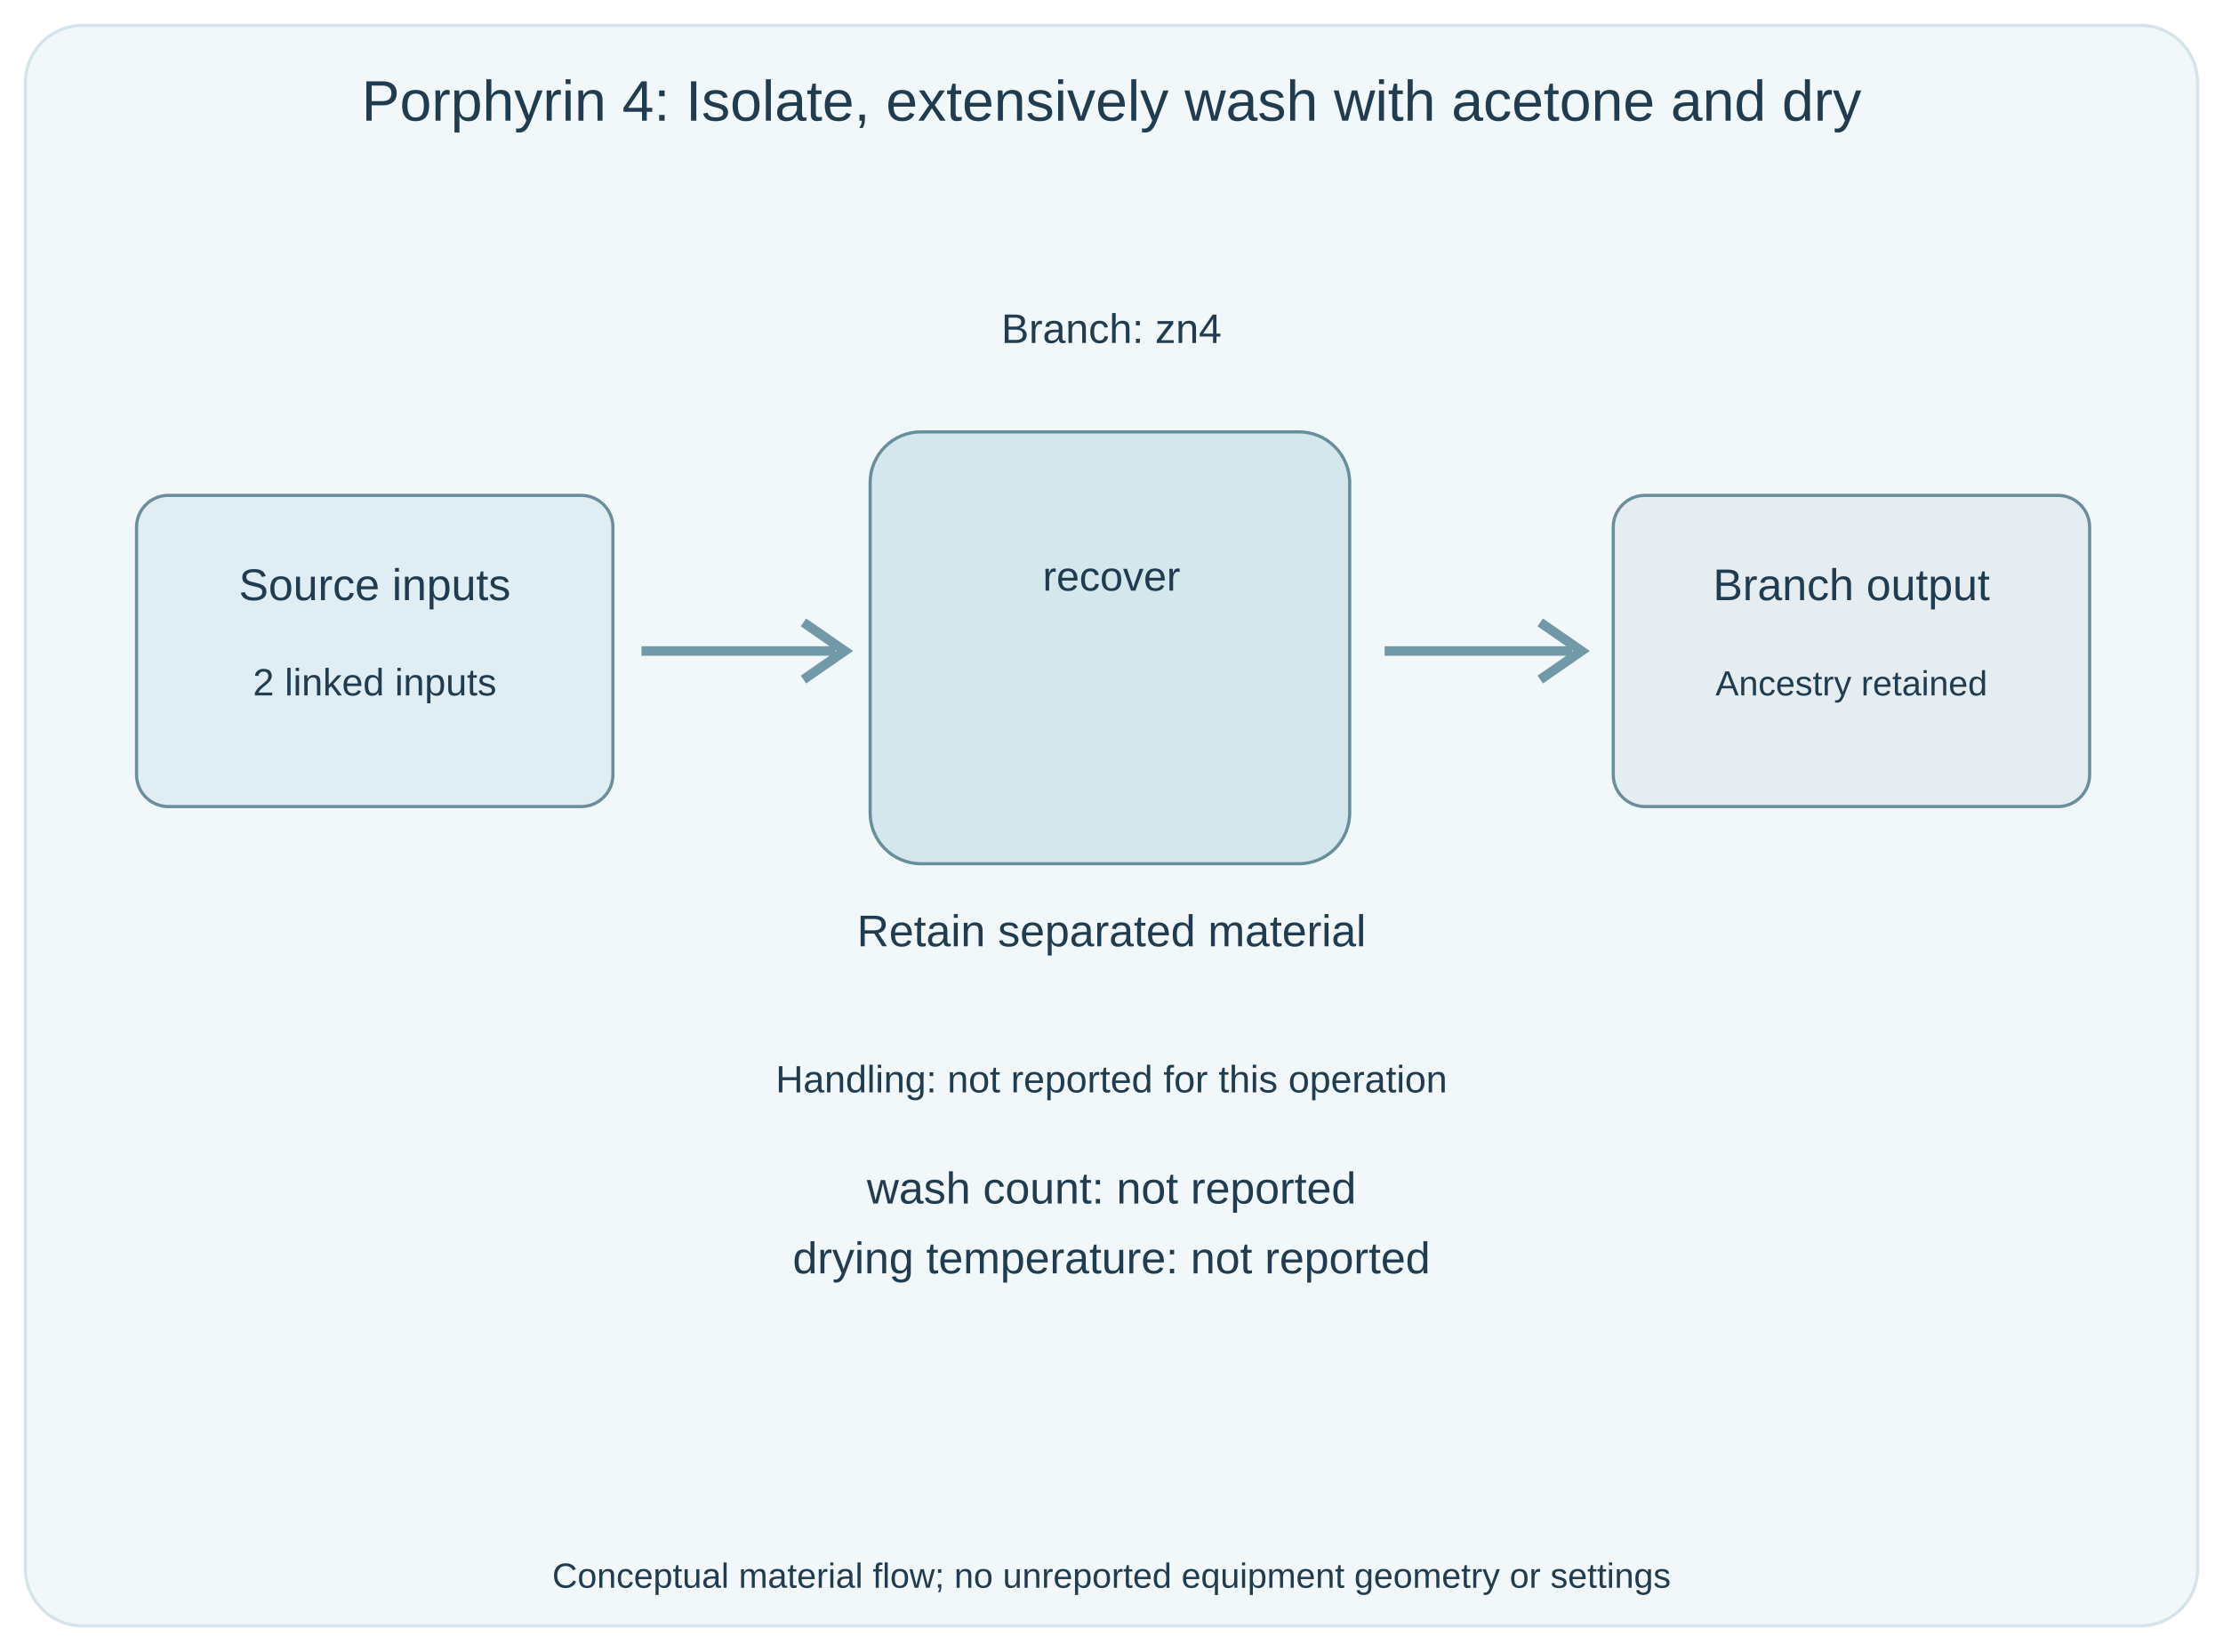
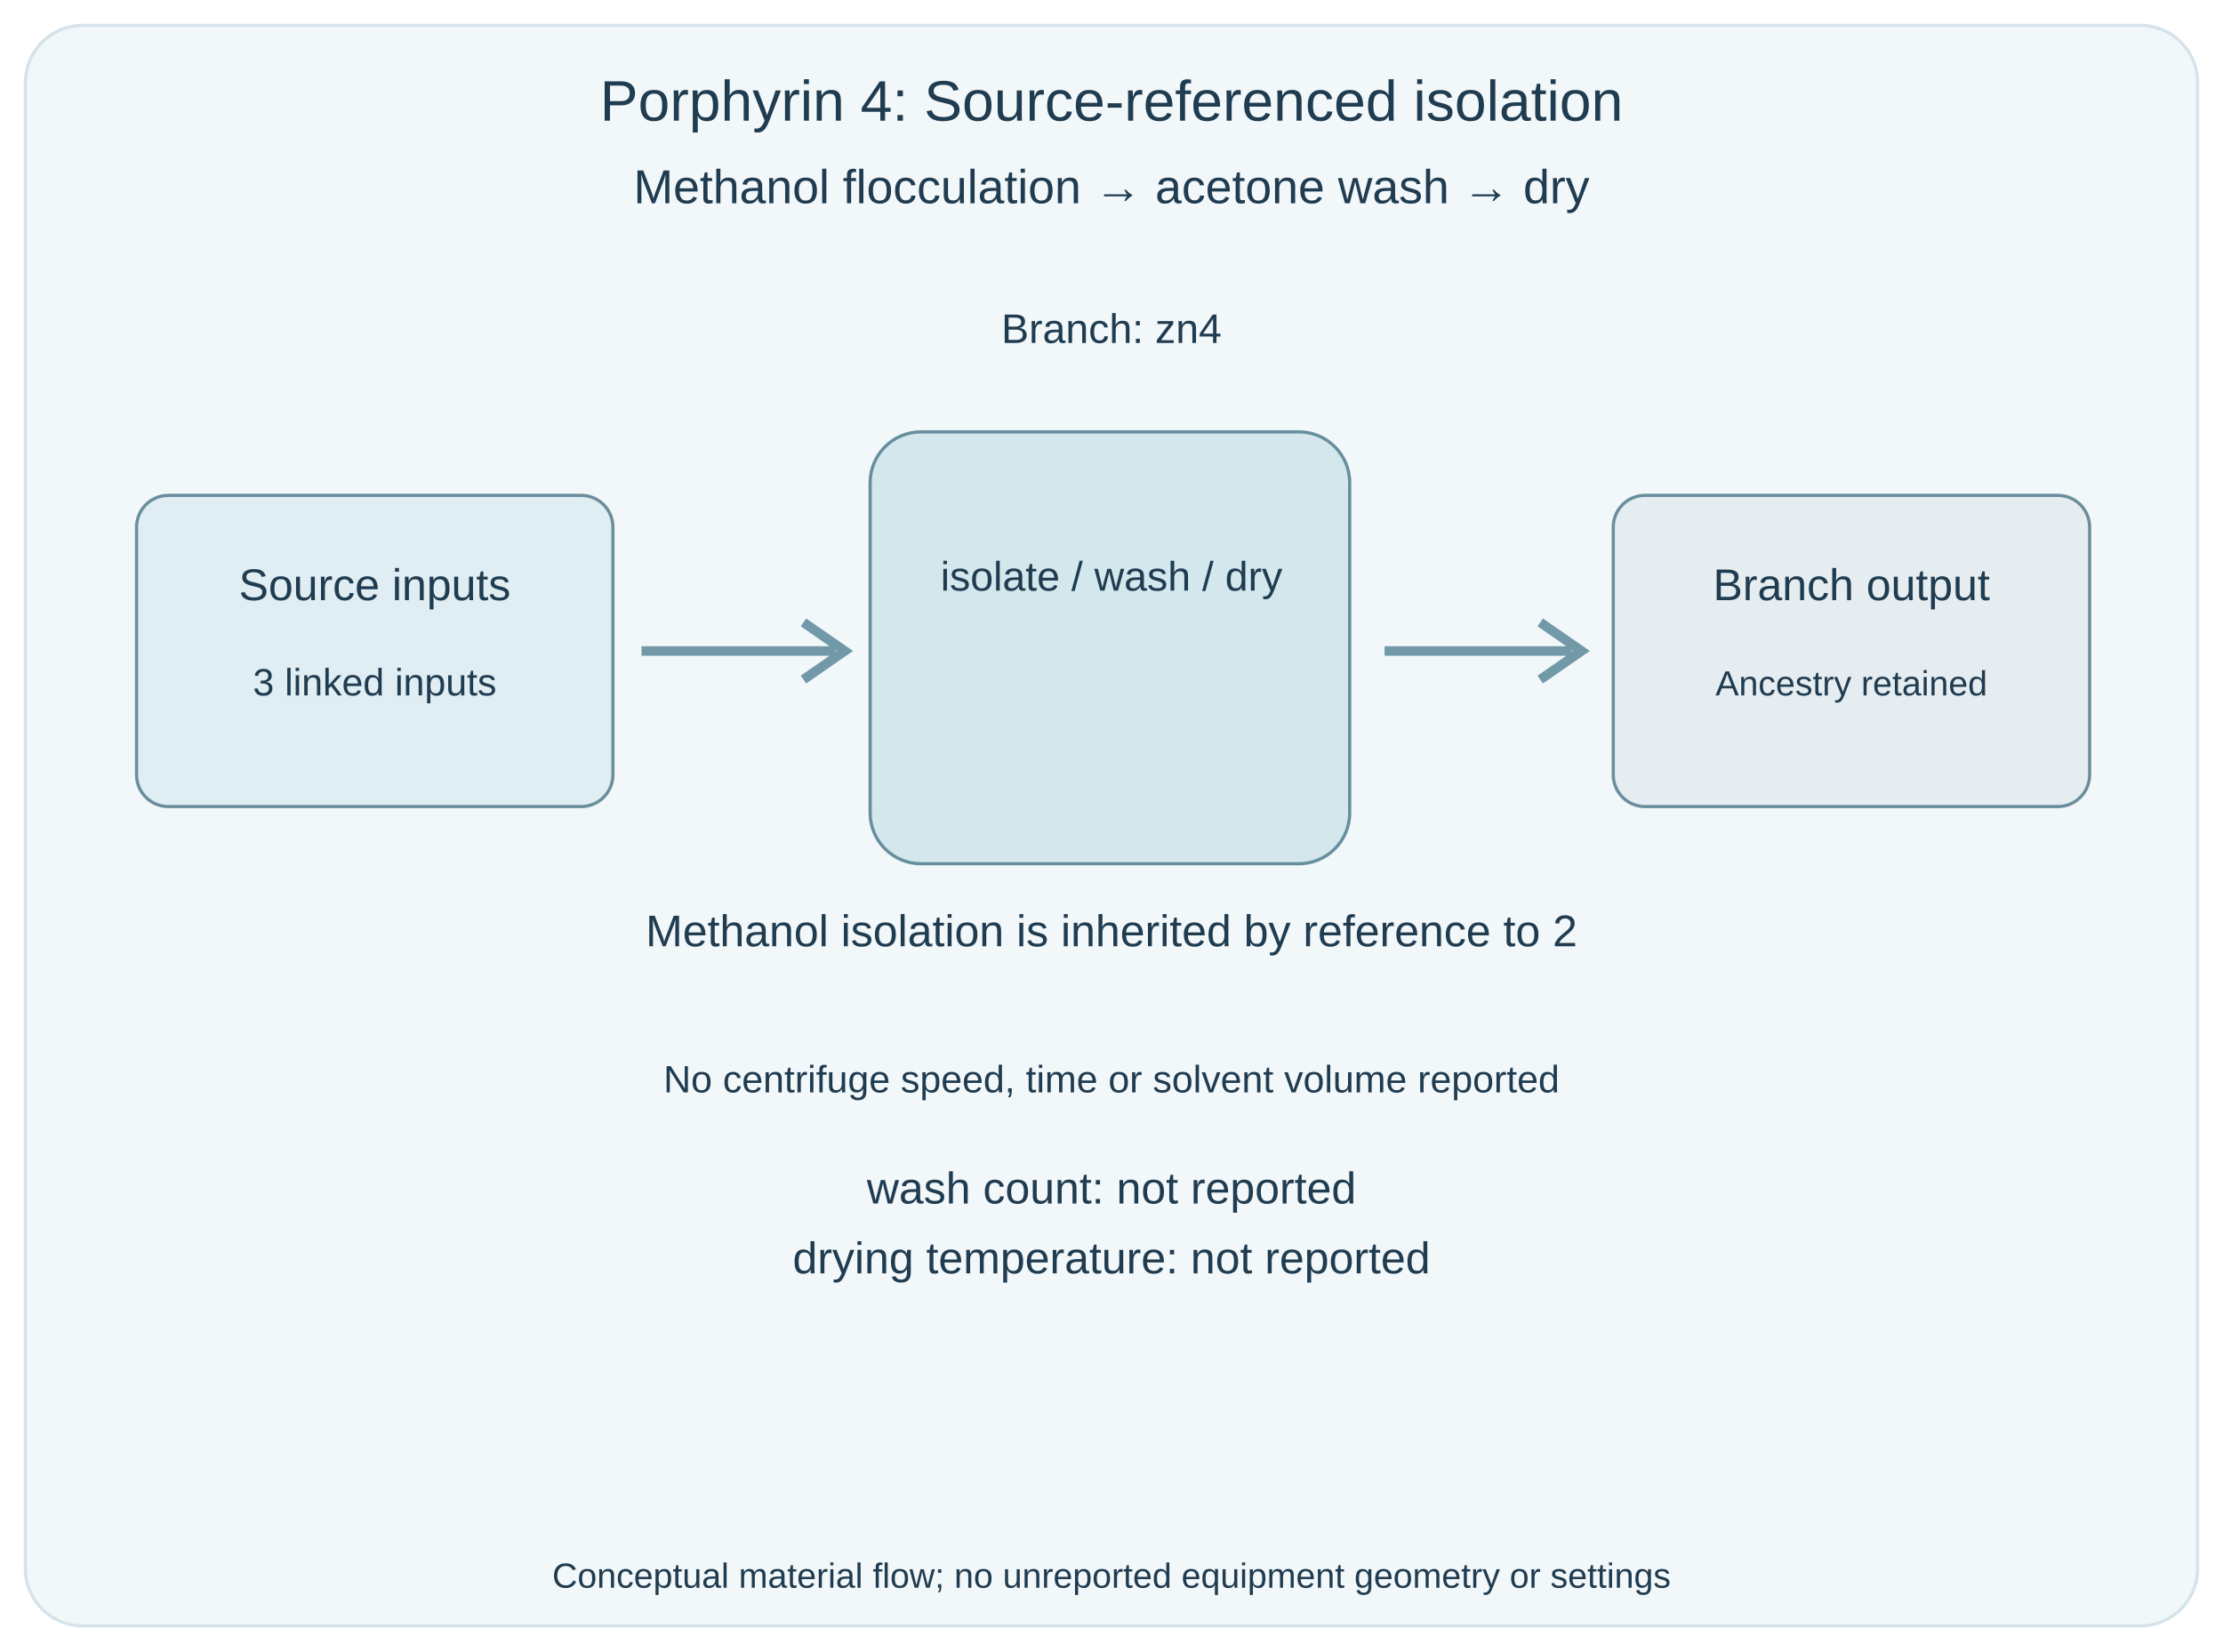
<svg xmlns="http://www.w3.org/2000/svg" viewBox="0 0 700 520" role="img">
  <rect x="8" y="8" width="684" height="504" rx="18" fill="#f2f7fa" stroke="#d5e3eb" />
-   <text x="350" y="38" text-anchor="middle" font-family="Arial" font-size="18" fill="#203c50">Porphyrin 4: Isolate, extensively wash with acetone and dry</text>
+   <text x="350" y="38" text-anchor="middle" font-family="Arial" font-size="18" fill="#203c50">Porphyrin 4: Source-referenced isolation</text>
+   <text x="350" y="64" text-anchor="middle" font-family="Arial" font-size="15" fill="#203c50">Methanol flocculation → acetone wash → dry</text>
  <text x="350" y="108" text-anchor="middle" font-family="Arial" font-size="13" fill="#203c50">Branch: zn4</text>
  <rect x="43" y="156" width="150" height="98" rx="10" fill="#e0edf3" stroke="#6b8e9d" />
  <path d="M202 205H263M253 196L266 205L253 214M436 205H495M485 196L498 205L485 214" fill="none" stroke="#7199a8" stroke-width="3" />
  <rect x="274" y="136" width="151" height="136" rx="16" fill="#d3e7ec" stroke="#668f9d" />
  <rect x="508" y="156" width="150" height="98" rx="10" fill="#e5edf1" stroke="#6b8e9d" />
  <text x="118" y="189" text-anchor="middle" font-family="Arial" font-size="14" fill="#203c50">Source inputs</text>
-   <text x="118" y="219" text-anchor="middle" font-family="Arial" font-size="12" fill="#203c50">2 linked inputs</text>
+   <text x="118" y="219" text-anchor="middle" font-family="Arial" font-size="12" fill="#203c50">3 linked inputs</text>
  <text x="583" y="189" text-anchor="middle" font-family="Arial" font-size="14" fill="#203c50">Branch output</text>
  <text x="583" y="219" text-anchor="middle" font-family="Arial" font-size="11" fill="#203c50">Ancestry retained</text>
-   <text x="350" y="186" text-anchor="middle" font-family="Arial" font-size="13" fill="#203c50">recover</text>
-   <text x="350" y="298" text-anchor="middle" font-family="Arial" font-size="14" fill="#203c50">Retain separated material</text>
-   <text x="350" y="344" text-anchor="middle" font-family="Arial" font-size="12" fill="#203c50">Handling: not reported for this operation</text>
+   <text x="350" y="186" text-anchor="middle" font-family="Arial" font-size="13" fill="#203c50">isolate / wash / dry</text>
+   <text x="350" y="298" text-anchor="middle" font-family="Arial" font-size="14" fill="#203c50">Methanol isolation is inherited by reference to 2</text>
+   <text x="350" y="344" text-anchor="middle" font-family="Arial" font-size="12" fill="#203c50">No centrifuge speed, time or solvent volume reported</text>
  <text x="350" y="379" text-anchor="middle" font-family="Arial" font-size="14" fill="#203c50">wash count: not reported</text>
  <text x="350" y="401" text-anchor="middle" font-family="Arial" font-size="14" fill="#203c50">drying temperature: not reported</text>
  <text x="350" y="500" text-anchor="middle" font-family="Arial" font-size="11" fill="#203c50">Conceptual material flow; no unreported equipment geometry or settings</text>
</svg>
